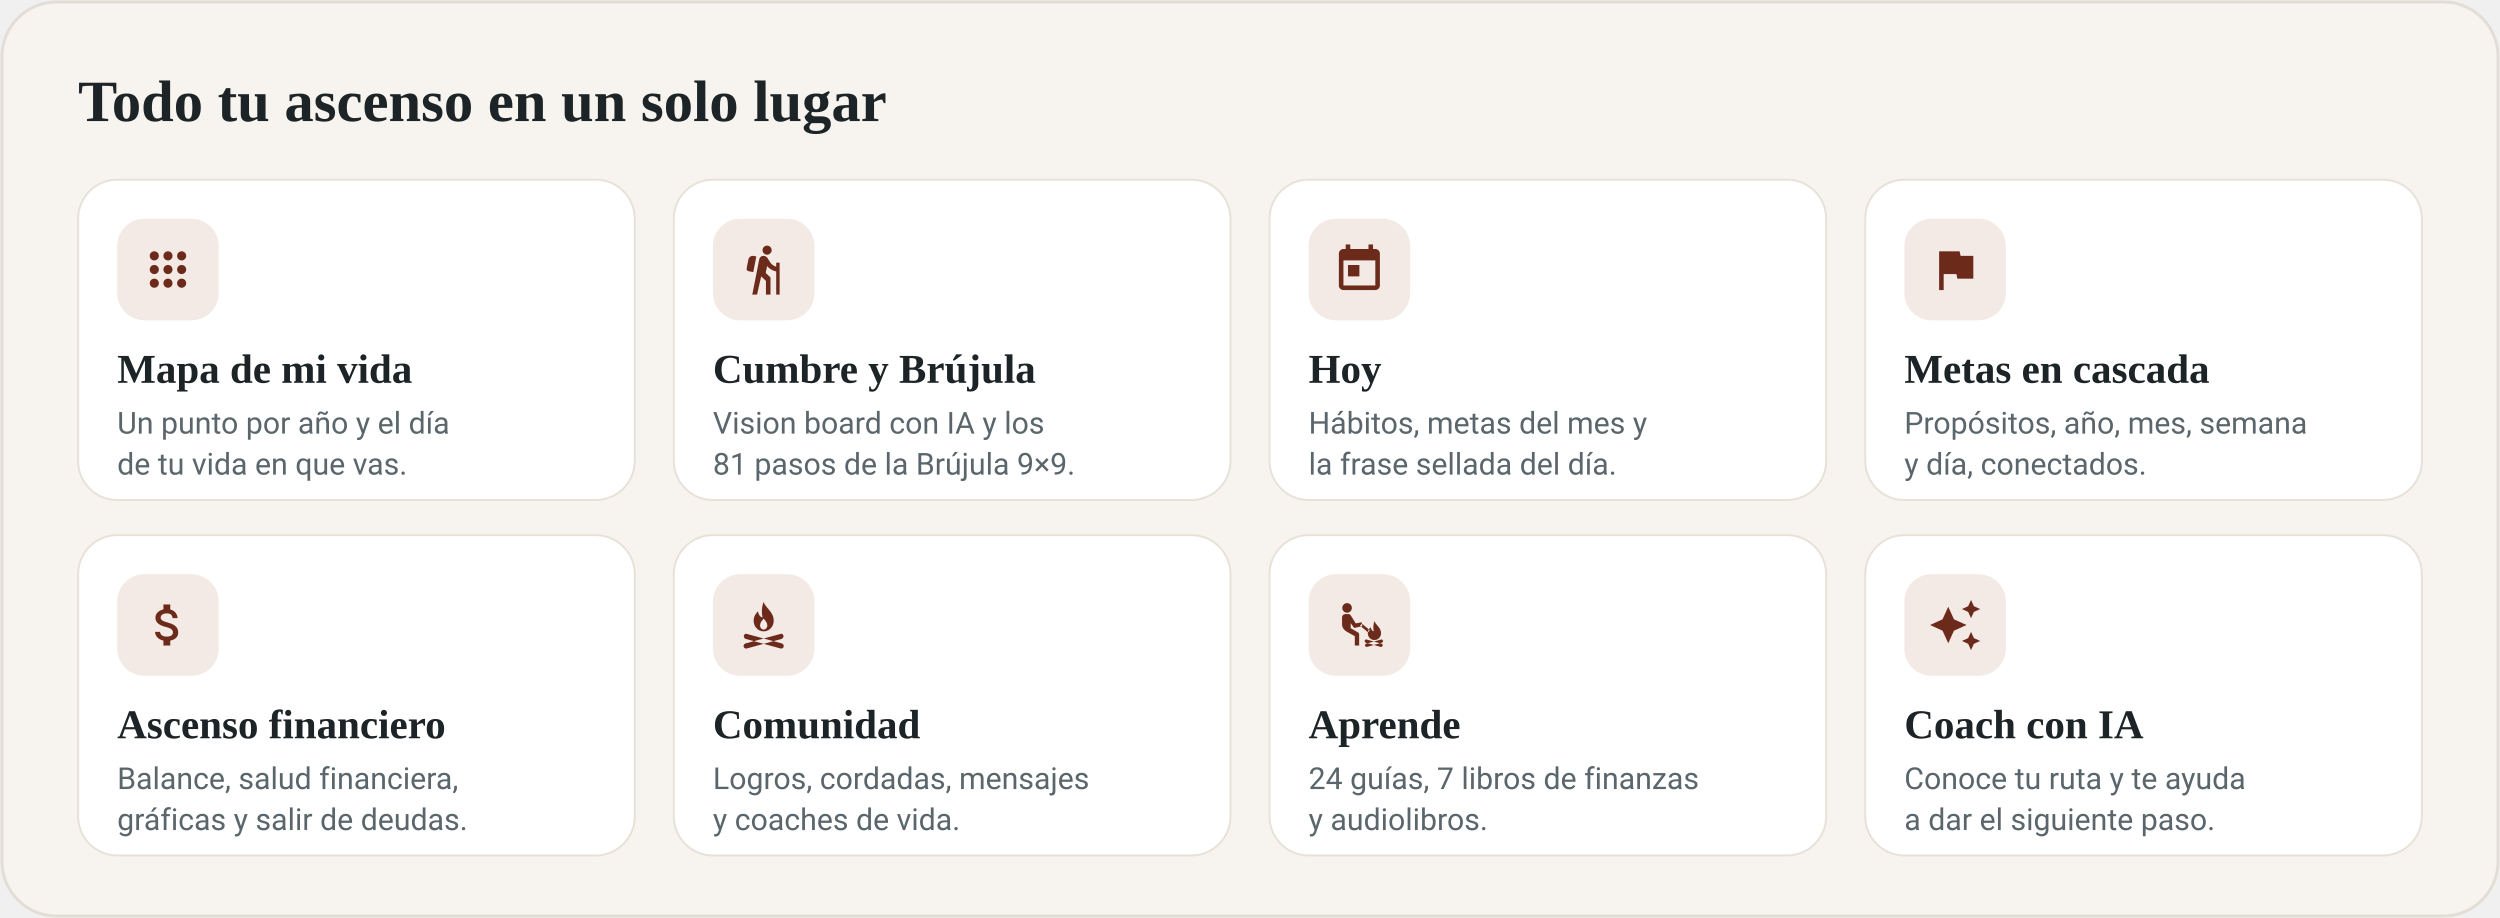
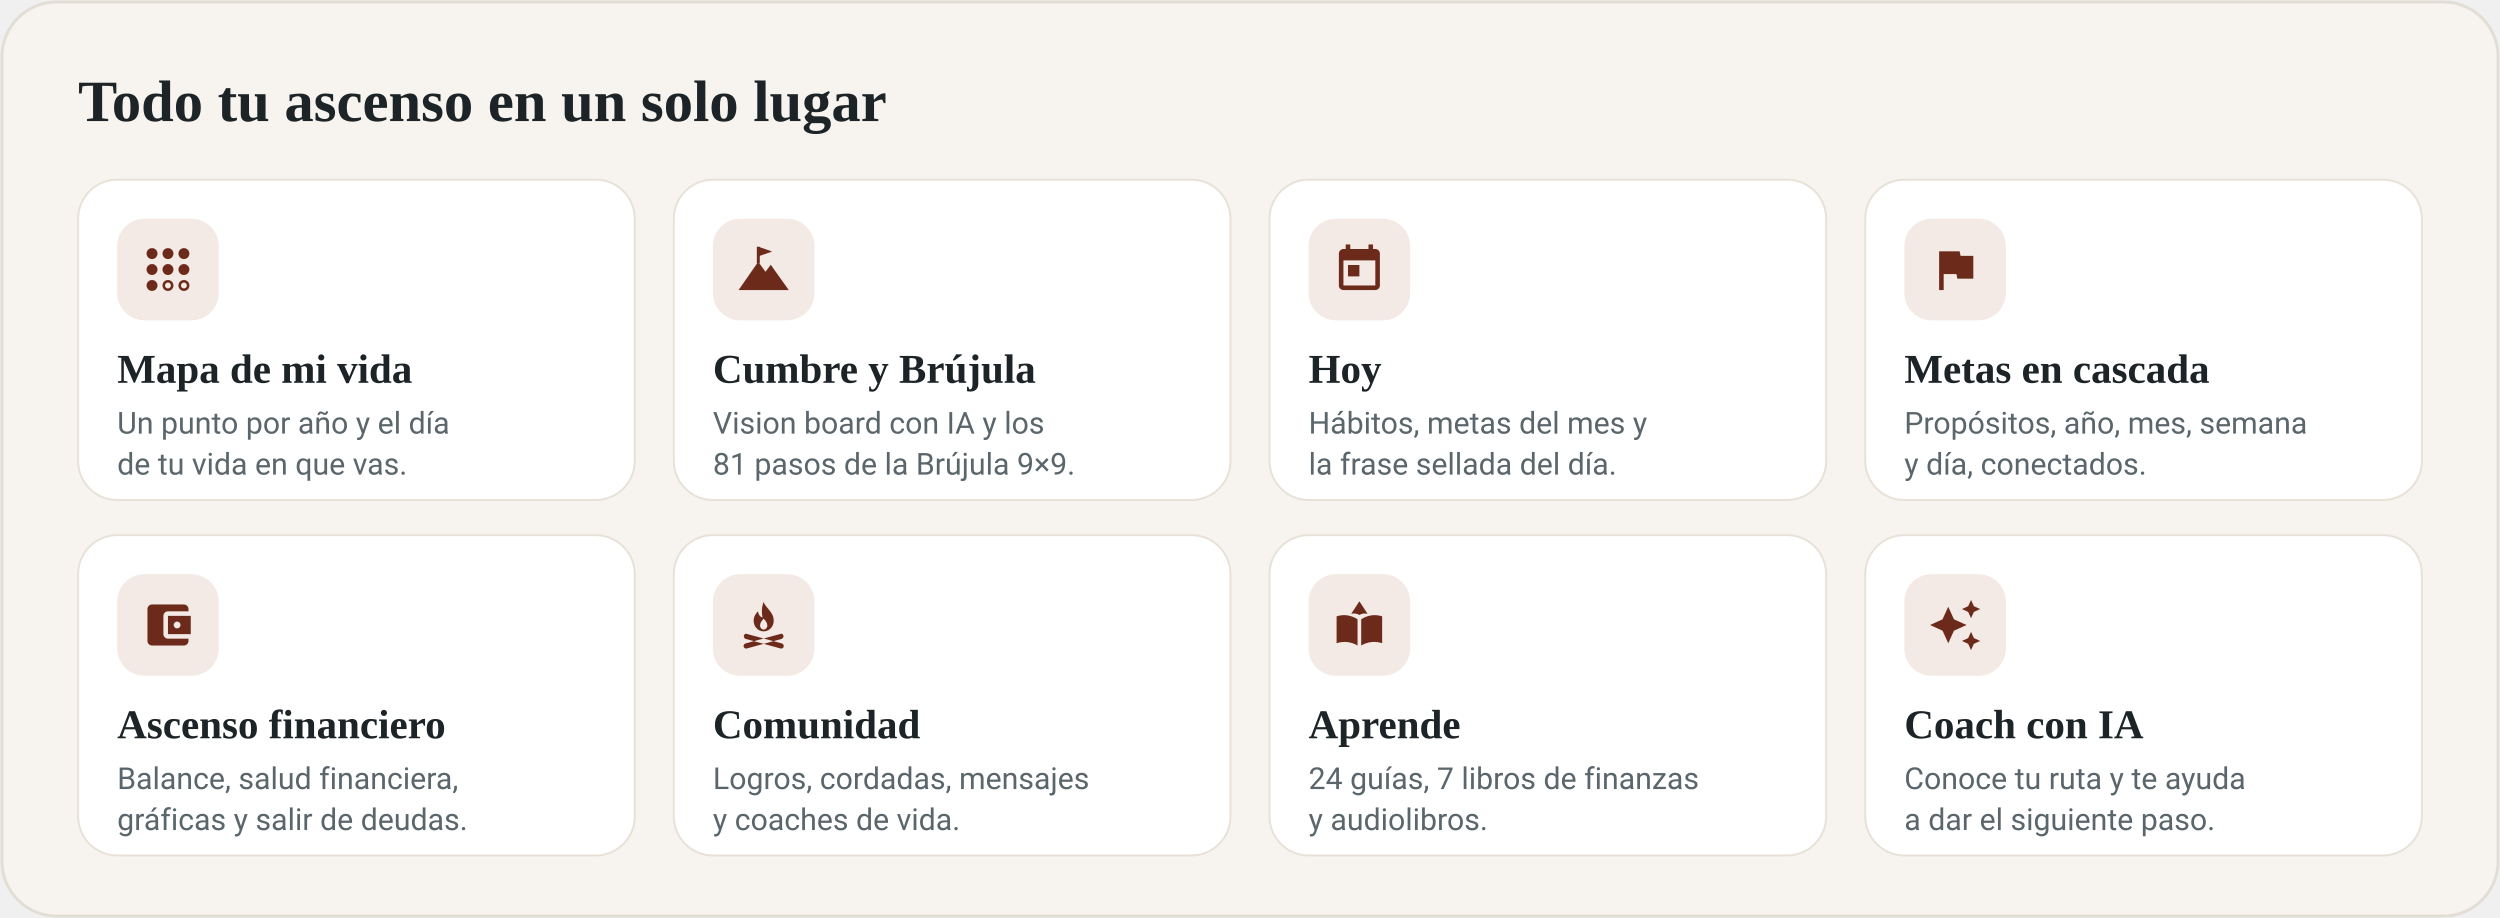
<svg xmlns="http://www.w3.org/2000/svg" width="1280" height="470" viewBox="0 0 1280 470" role="img" aria-label="Lo que hace SuRoute: Mapa de mi vida: Un punto por año y el día de tu vida en que vas.; Cumbre y Brújula: Vision board con IA y los 81 pasos de la Brújula 9×9.; Hoy: Hábitos, metas del mes y la frase sellada del día.; Metas en cascada: Propósitos, año, mes, semana y día, conectados.; Ascenso financiero: Balance, salud financiera, gráficas y salir de deudas.; Comunidad: Logros, cordadas, mensajes y coaches de vida.; Aprende: 24 guías, 7 libros de finanzas y audiolibros.; Coach con IA: Conoce tu ruta y te ayuda a dar el siguiente paso.">
  <rect x="1" y="1" width="1278" height="468" rx="28" fill="#F7F3EE" stroke="#E2DDD5" stroke-width="1.5" />
  <text x="40" y="62" font-family="Georgia, 'Times New Roman', serif" font-size="30" font-weight="700" fill="#1D2427">Todo tu ascenso en un solo lugar</text>
  <rect x="40" y="92" width="285" height="164" rx="20" fill="#FFFFFF" stroke="#E7E1D8" />
  <rect x="60" y="112" width="52" height="52" rx="14" fill="#F3E9E5" />
-   <path transform="translate(72 124) scale(1.166667)" fill="#6B2A1A" d="M6 4a2 2 0 1 1 0 4a2 2 0 1 1 0-4zM12 4a2 2 0 1 1 0 4a2 2 0 1 1 0-4zM18 4a2 2 0 1 1 0 4a2 2 0 1 1 0-4zM6 10a2 2 0 1 1 0 4a2 2 0 1 1 0-4zM12 10a2 2 0 1 1 0 4a2 2 0 1 1 0-4zM18 10a2 2 0 1 1 0 4a2 2 0 1 1 0-4zM6 16a2 2 0 1 1 0 4a2 2 0 1 1 0-4zM12 16a2 2 0 1 1 0 4a2 2 0 1 1 0-4zM18 16a2 2 0 1 1 0 4a2 2 0 1 1 0-4z" />
+   <path transform="translate(72 124) scale(1.166667)" fill="#6B2A1A" fill-rule="evenodd" d="M2.6 5a2.4 2.4 0 1 1 4.8 0a2.4 2.4 0 1 1 -4.8 0zM9.6 5a2.4 2.4 0 1 1 4.8 0a2.4 2.4 0 1 1 -4.8 0zM16.6 5a2.4 2.4 0 1 1 4.8 0a2.4 2.4 0 1 1 -4.8 0zM2.6 12a2.4 2.4 0 1 1 4.8 0a2.4 2.4 0 1 1 -4.8 0zM9.6 12a2.4 2.4 0 1 1 4.8 0a2.4 2.4 0 1 1 -4.8 0zM16.6 12a2.4 2.4 0 1 1 4.8 0a2.4 2.4 0 1 1 -4.8 0zM2.6 19a2.4 2.4 0 1 1 4.8 0a2.4 2.4 0 1 1 -4.8 0zM9.6 19a2.4 2.4 0 1 1 4.8 0a2.4 2.4 0 1 1 -4.8 0zM10.7 19a1.3 1.3 0 1 1 2.6 0a1.3 1.3 0 1 1 -2.6 0zM16.6 19a2.4 2.4 0 1 1 4.8 0a2.4 2.4 0 1 1 -4.8 0zM17.7 19a1.3 1.3 0 1 1 2.6 0a1.3 1.3 0 1 1 -2.6 0z" />
  <text x="60" y="196" font-family="Georgia, 'Times New Roman', serif" font-size="21" font-weight="700" fill="#1D2427">Mapa de mi vida</text>
  <text x="60" y="222" font-family="'Segoe UI', -apple-system, 'Helvetica Neue', Roboto, Arial, sans-serif" font-size="15.5" fill="#5A666B">Un punto por año y el día</text>
  <text x="60" y="243" font-family="'Segoe UI', -apple-system, 'Helvetica Neue', Roboto, Arial, sans-serif" font-size="15.5" fill="#5A666B">de tu vida en que vas.</text>
  <rect x="345" y="92" width="285" height="164" rx="20" fill="#FFFFFF" stroke="#E7E1D8" />
  <rect x="365" y="112" width="52" height="52" rx="14" fill="#F3E9E5" />
-   <path transform="translate(377 124) scale(1.166667)" fill="#6B2A1A" d="M13.5 5.5c1.09 0 2-.9 2-2s-.91-2-2-2c-1.1 0-2 .9-2 2s.9 2 2 2zM17.5 10.78c-1.23-.37-2.22-1.17-2.8-2.18l-1-1.6c-.41-.65-1.11-1-1.84-1-.78 0-1.59.5-1.78 1.44S7 23 7 23h2.1l1.8-8 2.1 2v6h2v-7.5l-2.1-2 .6-3c1 1.15 2.41 2.01 4 2.34V23H19V9h-1.5v1.78zM7.43 13.13l-2.12-.41c-.54-.11-.9-.63-.79-1.17l.76-3.93c.21-1.08 1.26-1.79 2.34-1.58l1.16.23-1.35 6.86z" />
+   <path transform="translate(377 124) scale(1.166667)" fill="#6B2A1A" d="M1 21 9.6 8.6l3.2 4.4 2.3-3.1L23 21zM9 2h1.3v7.2H9zM10.3 2.2l5.4 1.9-5.4 1.9z" />
  <text x="365" y="196" font-family="Georgia, 'Times New Roman', serif" font-size="21" font-weight="700" fill="#1D2427">Cumbre y Brújula</text>
  <text x="365" y="222" font-family="'Segoe UI', -apple-system, 'Helvetica Neue', Roboto, Arial, sans-serif" font-size="15.5" fill="#5A666B">Vision board con IA y los</text>
  <text x="365" y="243" font-family="'Segoe UI', -apple-system, 'Helvetica Neue', Roboto, Arial, sans-serif" font-size="15.5" fill="#5A666B">81 pasos de la Brújula 9×9.</text>
  <rect x="650" y="92" width="285" height="164" rx="20" fill="#FFFFFF" stroke="#E7E1D8" />
  <rect x="670" y="112" width="52" height="52" rx="14" fill="#F3E9E5" />
  <path transform="translate(682 124) scale(1.166667)" fill="#6B2A1A" d="M19 3h-1V1h-2v2H8V1H6v2H5c-1.11 0-1.99.9-1.99 2L3 19c0 1.1.89 2 2 2h14c1.1 0 2-.9 2-2V5c0-1.1-.9-2-2-2zm0 16H5V8h14v11zM7 10h5v5H7z" />
  <text x="670" y="196" font-family="Georgia, 'Times New Roman', serif" font-size="21" font-weight="700" fill="#1D2427">Hoy</text>
  <text x="670" y="222" font-family="'Segoe UI', -apple-system, 'Helvetica Neue', Roboto, Arial, sans-serif" font-size="15.5" fill="#5A666B">Hábitos, metas del mes y</text>
  <text x="670" y="243" font-family="'Segoe UI', -apple-system, 'Helvetica Neue', Roboto, Arial, sans-serif" font-size="15.5" fill="#5A666B">la frase sellada del día.</text>
  <rect x="955" y="92" width="285" height="164" rx="20" fill="#FFFFFF" stroke="#E7E1D8" />
  <rect x="975" y="112" width="52" height="52" rx="14" fill="#F3E9E5" />
  <path transform="translate(987 124) scale(1.166667)" fill="#6B2A1A" d="M14.4 6L14 4H5v17h2v-7h5.6l.4 2h7V6z" />
  <text x="975" y="196" font-family="Georgia, 'Times New Roman', serif" font-size="21" font-weight="700" fill="#1D2427">Metas en cascada</text>
  <text x="975" y="222" font-family="'Segoe UI', -apple-system, 'Helvetica Neue', Roboto, Arial, sans-serif" font-size="15.5" fill="#5A666B">Propósitos, año, mes, semana</text>
  <text x="975" y="243" font-family="'Segoe UI', -apple-system, 'Helvetica Neue', Roboto, Arial, sans-serif" font-size="15.5" fill="#5A666B">y día, conectados.</text>
  <rect x="40" y="274" width="285" height="164" rx="20" fill="#FFFFFF" stroke="#E7E1D8" />
  <rect x="60" y="294" width="52" height="52" rx="14" fill="#F3E9E5" />
-   <path transform="translate(72 306) scale(1.166667)" fill="#6B2A1A" d="M11.8 10.9c-2.27-.59-3-1.2-3-2.15 0-1.09 1.01-1.85 2.7-1.85 1.78 0 2.44.85 2.5 2.1h2.21c-.07-1.72-1.12-3.3-3.21-3.81V3h-3v2.16c-1.94.42-3.5 1.68-3.5 3.61 0 2.31 1.91 3.46 4.7 4.13 2.5.6 3 1.48 3 2.41 0 .69-.49 1.79-2.7 1.79-2.06 0-2.87-.92-2.98-2.1h-2.2c.12 2.19 1.76 3.42 3.68 3.83V21h3v-2.15c1.95-.37 3.5-1.5 3.5-3.55 0-2.84-2.43-3.81-4.7-4.4z" />
+   <path transform="translate(72 306) scale(1.166667)" fill="#6B2A1A" d="M21 18v1c0 1.1-.9 2-2 2H5c-1.11 0-2-.9-2-2V5c0-1.1.89-2 2-2h14c1.1 0 2 .9 2 2v1h-9c-1.11 0-2 .9-2 2v8c0 1.1.89 2 2 2h9zm-9-2h10V8H12v8zm4-2.5c-.83 0-1.5-.67-1.5-1.5s.67-1.5 1.5-1.5 1.5.67 1.5 1.5-.67 1.5-1.5 1.5z" />
  <text x="60" y="378" font-family="Georgia, 'Times New Roman', serif" font-size="21" font-weight="700" fill="#1D2427">Ascenso financiero</text>
  <text x="60" y="404" font-family="'Segoe UI', -apple-system, 'Helvetica Neue', Roboto, Arial, sans-serif" font-size="15.5" fill="#5A666B">Balance, salud financiera,</text>
  <text x="60" y="425" font-family="'Segoe UI', -apple-system, 'Helvetica Neue', Roboto, Arial, sans-serif" font-size="15.5" fill="#5A666B">gráficas y salir de deudas.</text>
  <rect x="345" y="274" width="285" height="164" rx="20" fill="#FFFFFF" stroke="#E7E1D8" />
  <rect x="365" y="294" width="52" height="52" rx="14" fill="#F3E9E5" />
  <path transform="translate(377 306) scale(1.166667)" fill="#6B2A1A" fill-rule="evenodd" d="M12 1.8c.6 2.6 4.4 4.3 4.4 8.3 0 2.7-2 4.7-4.4 4.7S7.6 12.8 7.6 10.1c0-1.9 1-3.2 1.9-4.1.2 1.5 1 2.5 2 2.7-.5-2.2-.4-4.6.5-6.9zm0 7.4c-.9 1-1.6 1.9-1.6 3 0 1 .7 1.8 1.6 1.8s1.6-.8 1.6-1.8c0-1.1-.7-2-1.6-3zM3.4 17.4c-.3-.6 0-1.3.6-1.5l.2-.1 15.8 4.3c.6.2.9.8.8 1.4-.2.6-.8 1-1.4.8L4.1 18.1a1 1 0 0 1-.7-.7zM20.6 17.4c.3-.6 0-1.3-.6-1.5l-.2-.1L4 20.1c-.6.2-.9.8-.8 1.4.2.6.8 1 1.4.8l15.3-4.2c.3-.1.6-.4.7-.7z" />
  <text x="365" y="378" font-family="Georgia, 'Times New Roman', serif" font-size="21" font-weight="700" fill="#1D2427">Comunidad</text>
  <text x="365" y="404" font-family="'Segoe UI', -apple-system, 'Helvetica Neue', Roboto, Arial, sans-serif" font-size="15.5" fill="#5A666B">Logros, cordadas, mensajes</text>
  <text x="365" y="425" font-family="'Segoe UI', -apple-system, 'Helvetica Neue', Roboto, Arial, sans-serif" font-size="15.5" fill="#5A666B">y coaches de vida.</text>
  <rect x="650" y="274" width="285" height="164" rx="20" fill="#FFFFFF" stroke="#E7E1D8" />
  <rect x="670" y="294" width="52" height="52" rx="14" fill="#F3E9E5" />
-   <path transform="translate(682 306) scale(1.166667)" fill="#6B2A1A" fill-rule="evenodd" d="M6.6 2.4a2.1 2.1 0 1 1 0 4.2 2.1 2.1 0 0 1 0-4.2zM4.4 8.6c0-.8.7-1.4 1.5-1.4h1.2c.5 0 1 .3 1.2.7l2.1 3.4 2.6-.5.3 1.7-3.6.8-1.5-2.1v2.2l3.1 1.8c.4.2.6.6.6 1V21H10v-4.1l-3.6-2c-1.2-.7-2-1.9-2-3.3zM12.3 12.3l.8-.9 3.5 2.9-.8.9zM18.6 10.2c.4 1.7 2.9 2.8 2.9 5.4 0 1.7-1.3 3-2.9 3s-2.9-1.3-2.9-3c0-1.2.6-2.1 1.3-2.6.1.9.6 1.6 1.3 1.8-.3-1.5-.2-3 .3-4.6zM14.4 19.4c-.2-.4 0-.9.4-1l.1-.1 6.8 1.9c.4.1.6.5.5.9-.1.4-.5.6-.9.5l-6.4-1.8a.7.7 0 0 1-.5-.4zM22.3 19.4c.2-.4 0-.9-.4-1l-.1-.1-6.8 1.9c-.4.1-.6.5-.5.9.1.4.5.6.9.5l6.4-1.8c.2-.1.4-.2.5-.4z" />
+   <path transform="translate(682 306) scale(1.166667)" fill="#6B2A1A" fill-rule="evenodd" d="M2 8.2c3.1-1 6.3-.6 9.2 1.3V21c-2.9-1.7-6.1-2-9.2-1zM22 8.2c-3.1-1-6.3-.6-9.2 1.3V21c2.9-1.7 6.1-2 9.2-1zM8.4 7.1 12 1.6l3.6 5.5c-1.2-.3-2.4-.2-3.6.5-1.2-.7-2.4-.8-3.6-.5z" />
  <text x="670" y="378" font-family="Georgia, 'Times New Roman', serif" font-size="21" font-weight="700" fill="#1D2427">Aprende</text>
  <text x="670" y="404" font-family="'Segoe UI', -apple-system, 'Helvetica Neue', Roboto, Arial, sans-serif" font-size="15.5" fill="#5A666B">24 guías, 7 libros de finanzas</text>
  <text x="670" y="425" font-family="'Segoe UI', -apple-system, 'Helvetica Neue', Roboto, Arial, sans-serif" font-size="15.5" fill="#5A666B">y audiolibros.</text>
  <rect x="955" y="274" width="285" height="164" rx="20" fill="#FFFFFF" stroke="#E7E1D8" />
  <rect x="975" y="294" width="52" height="52" rx="14" fill="#F3E9E5" />
  <path transform="translate(987 306) scale(1.166667)" fill="#6B2A1A" d="M19 9l1.25-2.75L23 5l-2.75-1.25L19 1l-1.25 2.75L15 5l2.75 1.25L19 9zm-7.5.5L9 4 6.5 9.5 1 12l5.5 2.5L9 20l2.5-5.5L17 12l-5.5-2.5zM19 15l-1.25 2.75L15 19l2.75 1.25L19 23l1.25-2.75L23 19l-2.75-1.25L19 15z" />
  <text x="975" y="378" font-family="Georgia, 'Times New Roman', serif" font-size="21" font-weight="700" fill="#1D2427">Coach con IA</text>
  <text x="975" y="404" font-family="'Segoe UI', -apple-system, 'Helvetica Neue', Roboto, Arial, sans-serif" font-size="15.5" fill="#5A666B">Conoce tu ruta y te ayuda</text>
  <text x="975" y="425" font-family="'Segoe UI', -apple-system, 'Helvetica Neue', Roboto, Arial, sans-serif" font-size="15.5" fill="#5A666B">a dar el siguiente paso.</text>
</svg>
